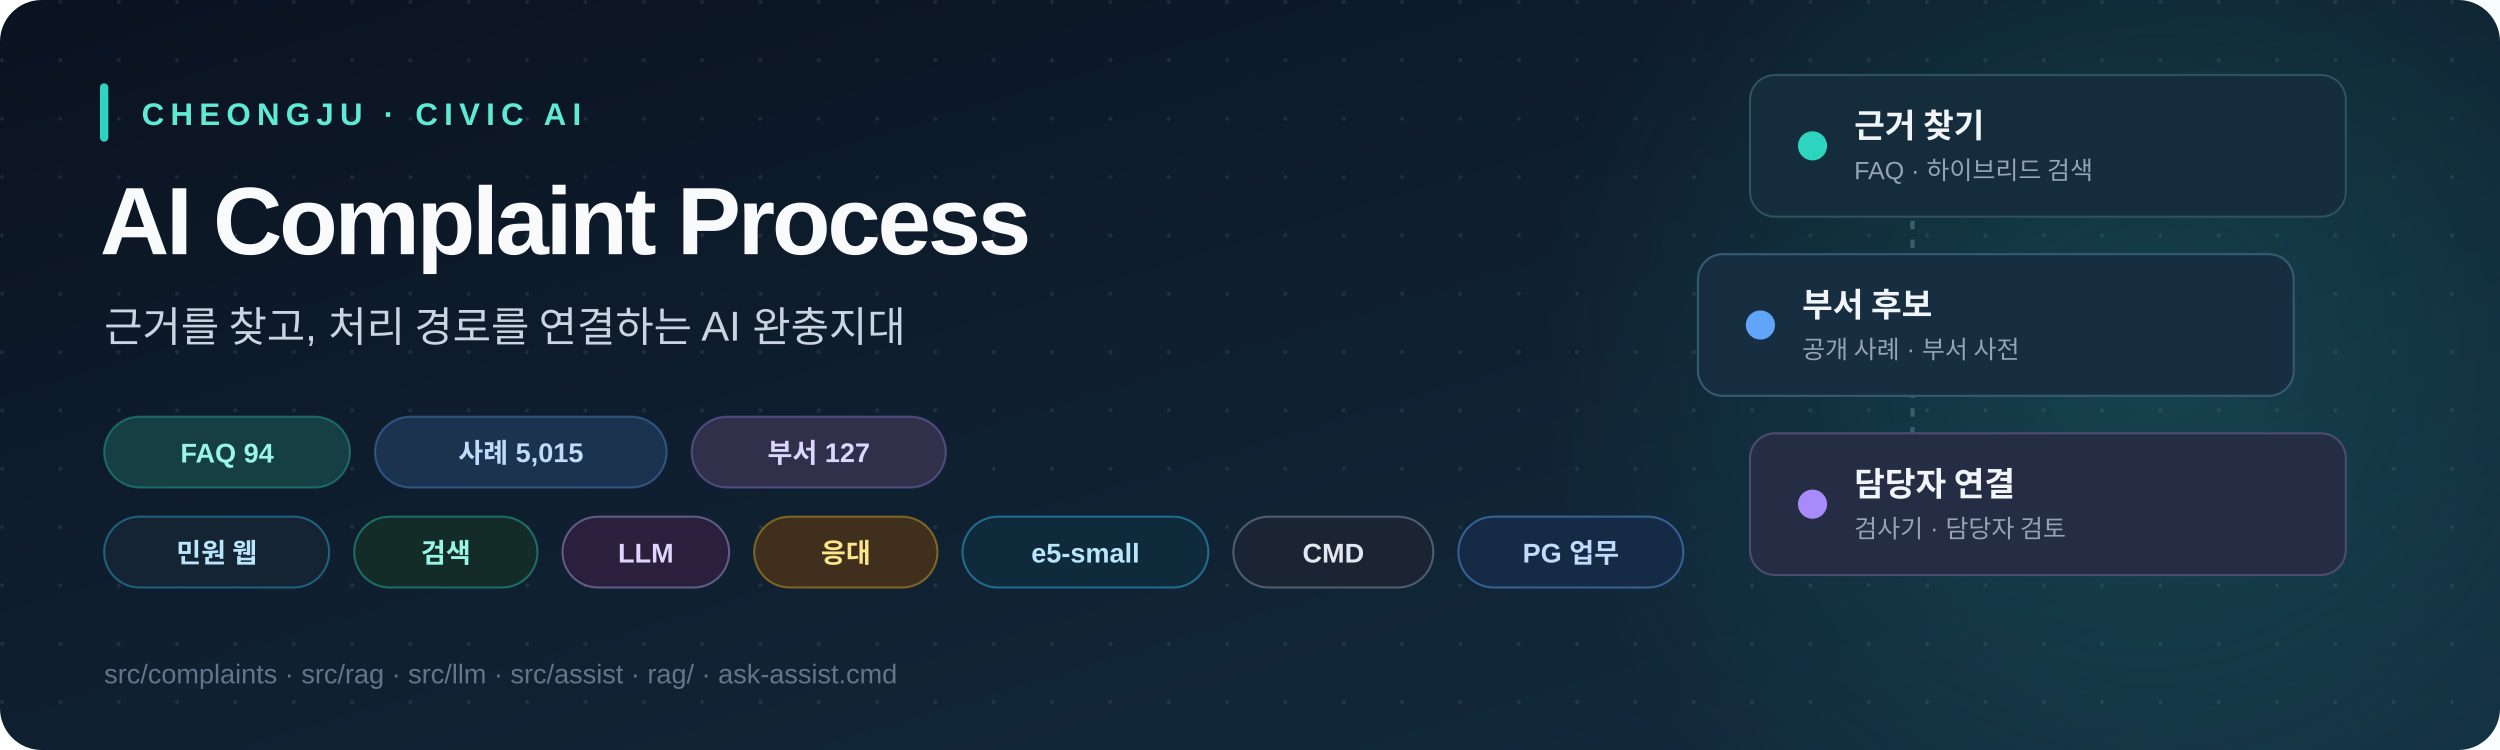
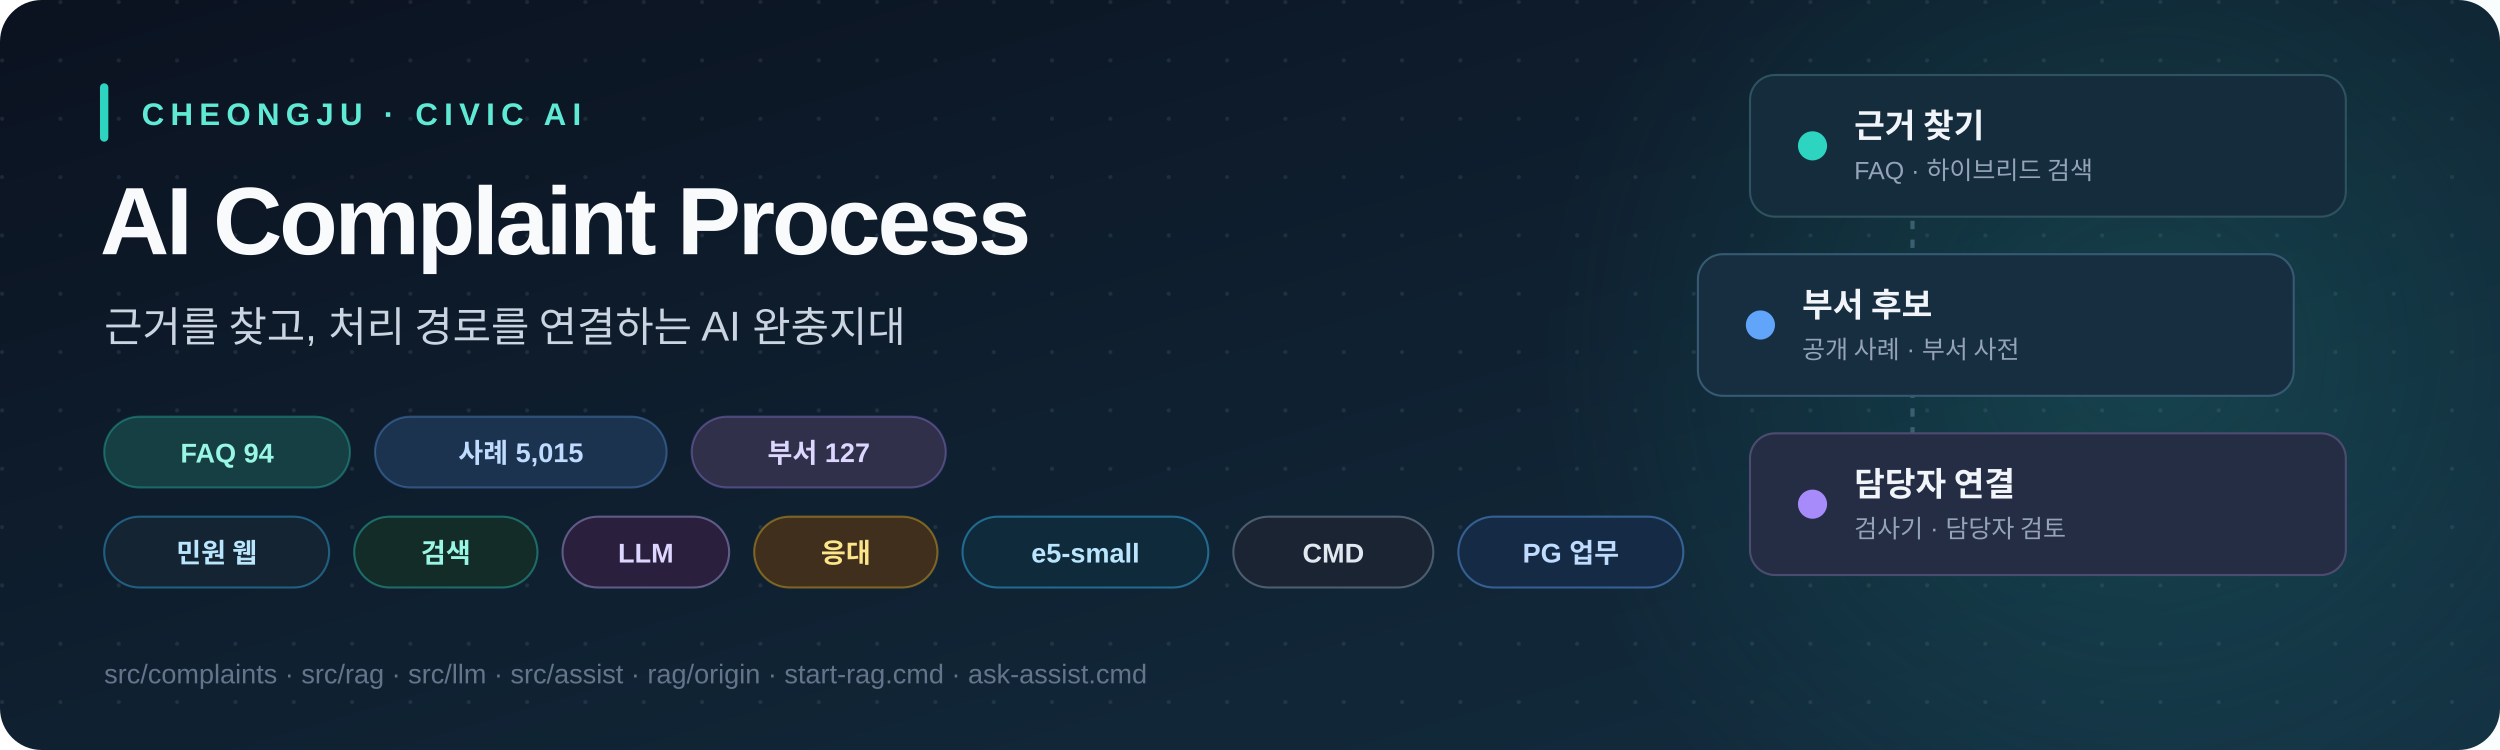
<svg xmlns="http://www.w3.org/2000/svg" width="1200" height="360" viewBox="0 0 1200 360" role="img" aria-labelledby="title description">
  <defs>
    <linearGradient id="background" x1="0" x2="1" y2="1">
      <stop stop-color="#0b1220" />
      <stop offset="1" stop-color="#132e40" />
    </linearGradient>
    <radialGradient id="glow">
      <stop stop-color="#2dd4bf" stop-opacity=".17" />
      <stop offset="1" stop-color="#2dd4bf" stop-opacity="0" />
    </radialGradient>
    <pattern id="grid" width="28" height="28" patternUnits="userSpaceOnUse">
      <circle cx="1" cy="1" r="1" fill="#94a3b8" opacity=".13" />
    </pattern>
  </defs>
  <rect width="1200" height="360" rx="20" fill="url(#background)" />
  <rect width="1200" height="360" rx="20" fill="url(#grid)" />
  <circle cx="1030" cy="170" r="290" fill="url(#glow)" />
  <rect x="48" y="40" width="4" height="28" rx="2" fill="#2dd4bf" />
  <g font-family="Arial, 'Noto Sans KR', sans-serif">
    <text x="68" y="60" fill="#5eead4" font-size="15" font-weight="700" letter-spacing="3">CHEONGJU · CIVIC AI</text>
    <text x="48" y="122" fill="#f8fafc" font-size="46" font-weight="700" letter-spacing="-1.5">AI Complaint Process</text>
    <text x="50" y="164" fill="#cbd5e1" font-size="20">근거를 찾고, 처리 경로를 연결하는 AI 완충지대</text>
    <rect x="50" y="200" width="118" height="34" rx="17" fill="#163f43" stroke="#2dd4bf" stroke-opacity=".35" />
    <text x="109" y="222" fill="#99f6e4" font-size="13" font-weight="700" text-anchor="middle">FAQ 94</text>
    <rect x="180" y="200" width="140" height="34" rx="17" fill="#1b334f" stroke="#60a5fa" stroke-opacity=".35" />
    <text x="250" y="222" fill="#bfdbfe" font-size="13" font-weight="700" text-anchor="middle">사례 5,015</text>
    <rect x="332" y="200" width="122" height="34" rx="17" fill="#30304b" stroke="#a78bfa" stroke-opacity=".35" />
    <text x="393" y="222" fill="#ddd6fe" font-size="13" font-weight="700" text-anchor="middle">부서 127</text>
    <rect x="50" y="248" width="108" height="34" rx="17" fill="#142433" stroke="#38bdf8" stroke-opacity=".4" />
    <text x="104" y="270" fill="#bae6fd" font-size="13" font-weight="700" text-anchor="middle">민원 웹</text>
    <rect x="170" y="248" width="88" height="34" rx="17" fill="#142c28" stroke="#2dd4bf" stroke-opacity=".4" />
    <text x="214" y="270" fill="#99f6e4" font-size="13" font-weight="700" text-anchor="middle">검색</text>
    <rect x="270" y="248" width="80" height="34" rx="17" fill="#2a1f3d" stroke="#c4b5fd" stroke-opacity=".4" />
    <text x="310" y="270" fill="#ddd6fe" font-size="13" font-weight="700" text-anchor="middle">LLM</text>
    <rect x="362" y="248" width="88" height="34" rx="17" fill="#3f2f1c" stroke="#fbbf24" stroke-opacity=".4" />
    <text x="406" y="270" fill="#fde68a" font-size="13" font-weight="700" text-anchor="middle">응대</text>
    <rect x="462" y="248" width="118" height="34" rx="17" fill="#0f2a3a" stroke="#38bdf8" stroke-opacity=".45" />
    <text x="521" y="270" fill="#bae6fd" font-size="13" font-weight="700" text-anchor="middle">e5-small</text>
    <rect x="592" y="248" width="96" height="34" rx="17" fill="#1a2433" stroke="#94a3b8" stroke-opacity=".45" />
    <text x="640" y="270" fill="#e2e8f0" font-size="13" font-weight="700" text-anchor="middle">CMD</text>
    <rect x="700" y="248" width="108" height="34" rx="17" fill="#152a44" stroke="#60a5fa" stroke-opacity=".45" />
    <text x="754" y="270" fill="#bfdbfe" font-size="13" font-weight="700" text-anchor="middle">PG 업무</text>
    <path d="M918 88V250" stroke="#3a6070" stroke-width="2" stroke-dasharray="4 5" />
    <rect x="840" y="36" width="286" height="68" rx="12" fill="#152c3c" stroke="#2e5260" />
    <circle cx="870" cy="70" r="7" fill="#2dd4bf" />
    <text x="890" y="66" fill="#f1f5f9" font-size="16" font-weight="700">근거 찾기</text>
    <text x="890" y="86" fill="#94a3b8" font-size="12">FAQ · 하이브리드 검색</text>
    <rect x="815" y="122" width="286" height="68" rx="12" fill="#172e41" stroke="#365a71" />
    <circle cx="845" cy="156" r="7" fill="#60a5fa" />
    <text x="865" y="152" fill="#f1f5f9" font-size="16" font-weight="700">부서 후보</text>
    <text x="865" y="172" fill="#94a3b8" font-size="12">공개 사례 · 부서 사전</text>
    <rect x="840" y="208" width="286" height="68" rx="12" fill="#242d44" stroke="#4d4c70" />
    <circle cx="870" cy="242" r="7" fill="#a78bfa" />
    <text x="890" y="238" fill="#f1f5f9" font-size="16" font-weight="700">담당자 연결</text>
    <text x="890" y="258" fill="#94a3b8" font-size="12">검사기 · 담당자 검토</text>
-     <text x="50" y="328" fill="#64748b" font-size="13">src/complaints · src/rag · src/llm · src/assist · rag/ · ask-assist.cmd</text>
+     <text x="50" y="328" fill="#64748b" font-size="13">src/complaints · src/rag · src/llm · src/assist · rag/origin · start-rag.cmd · ask-assist.cmd</text>
  </g>
</svg>
